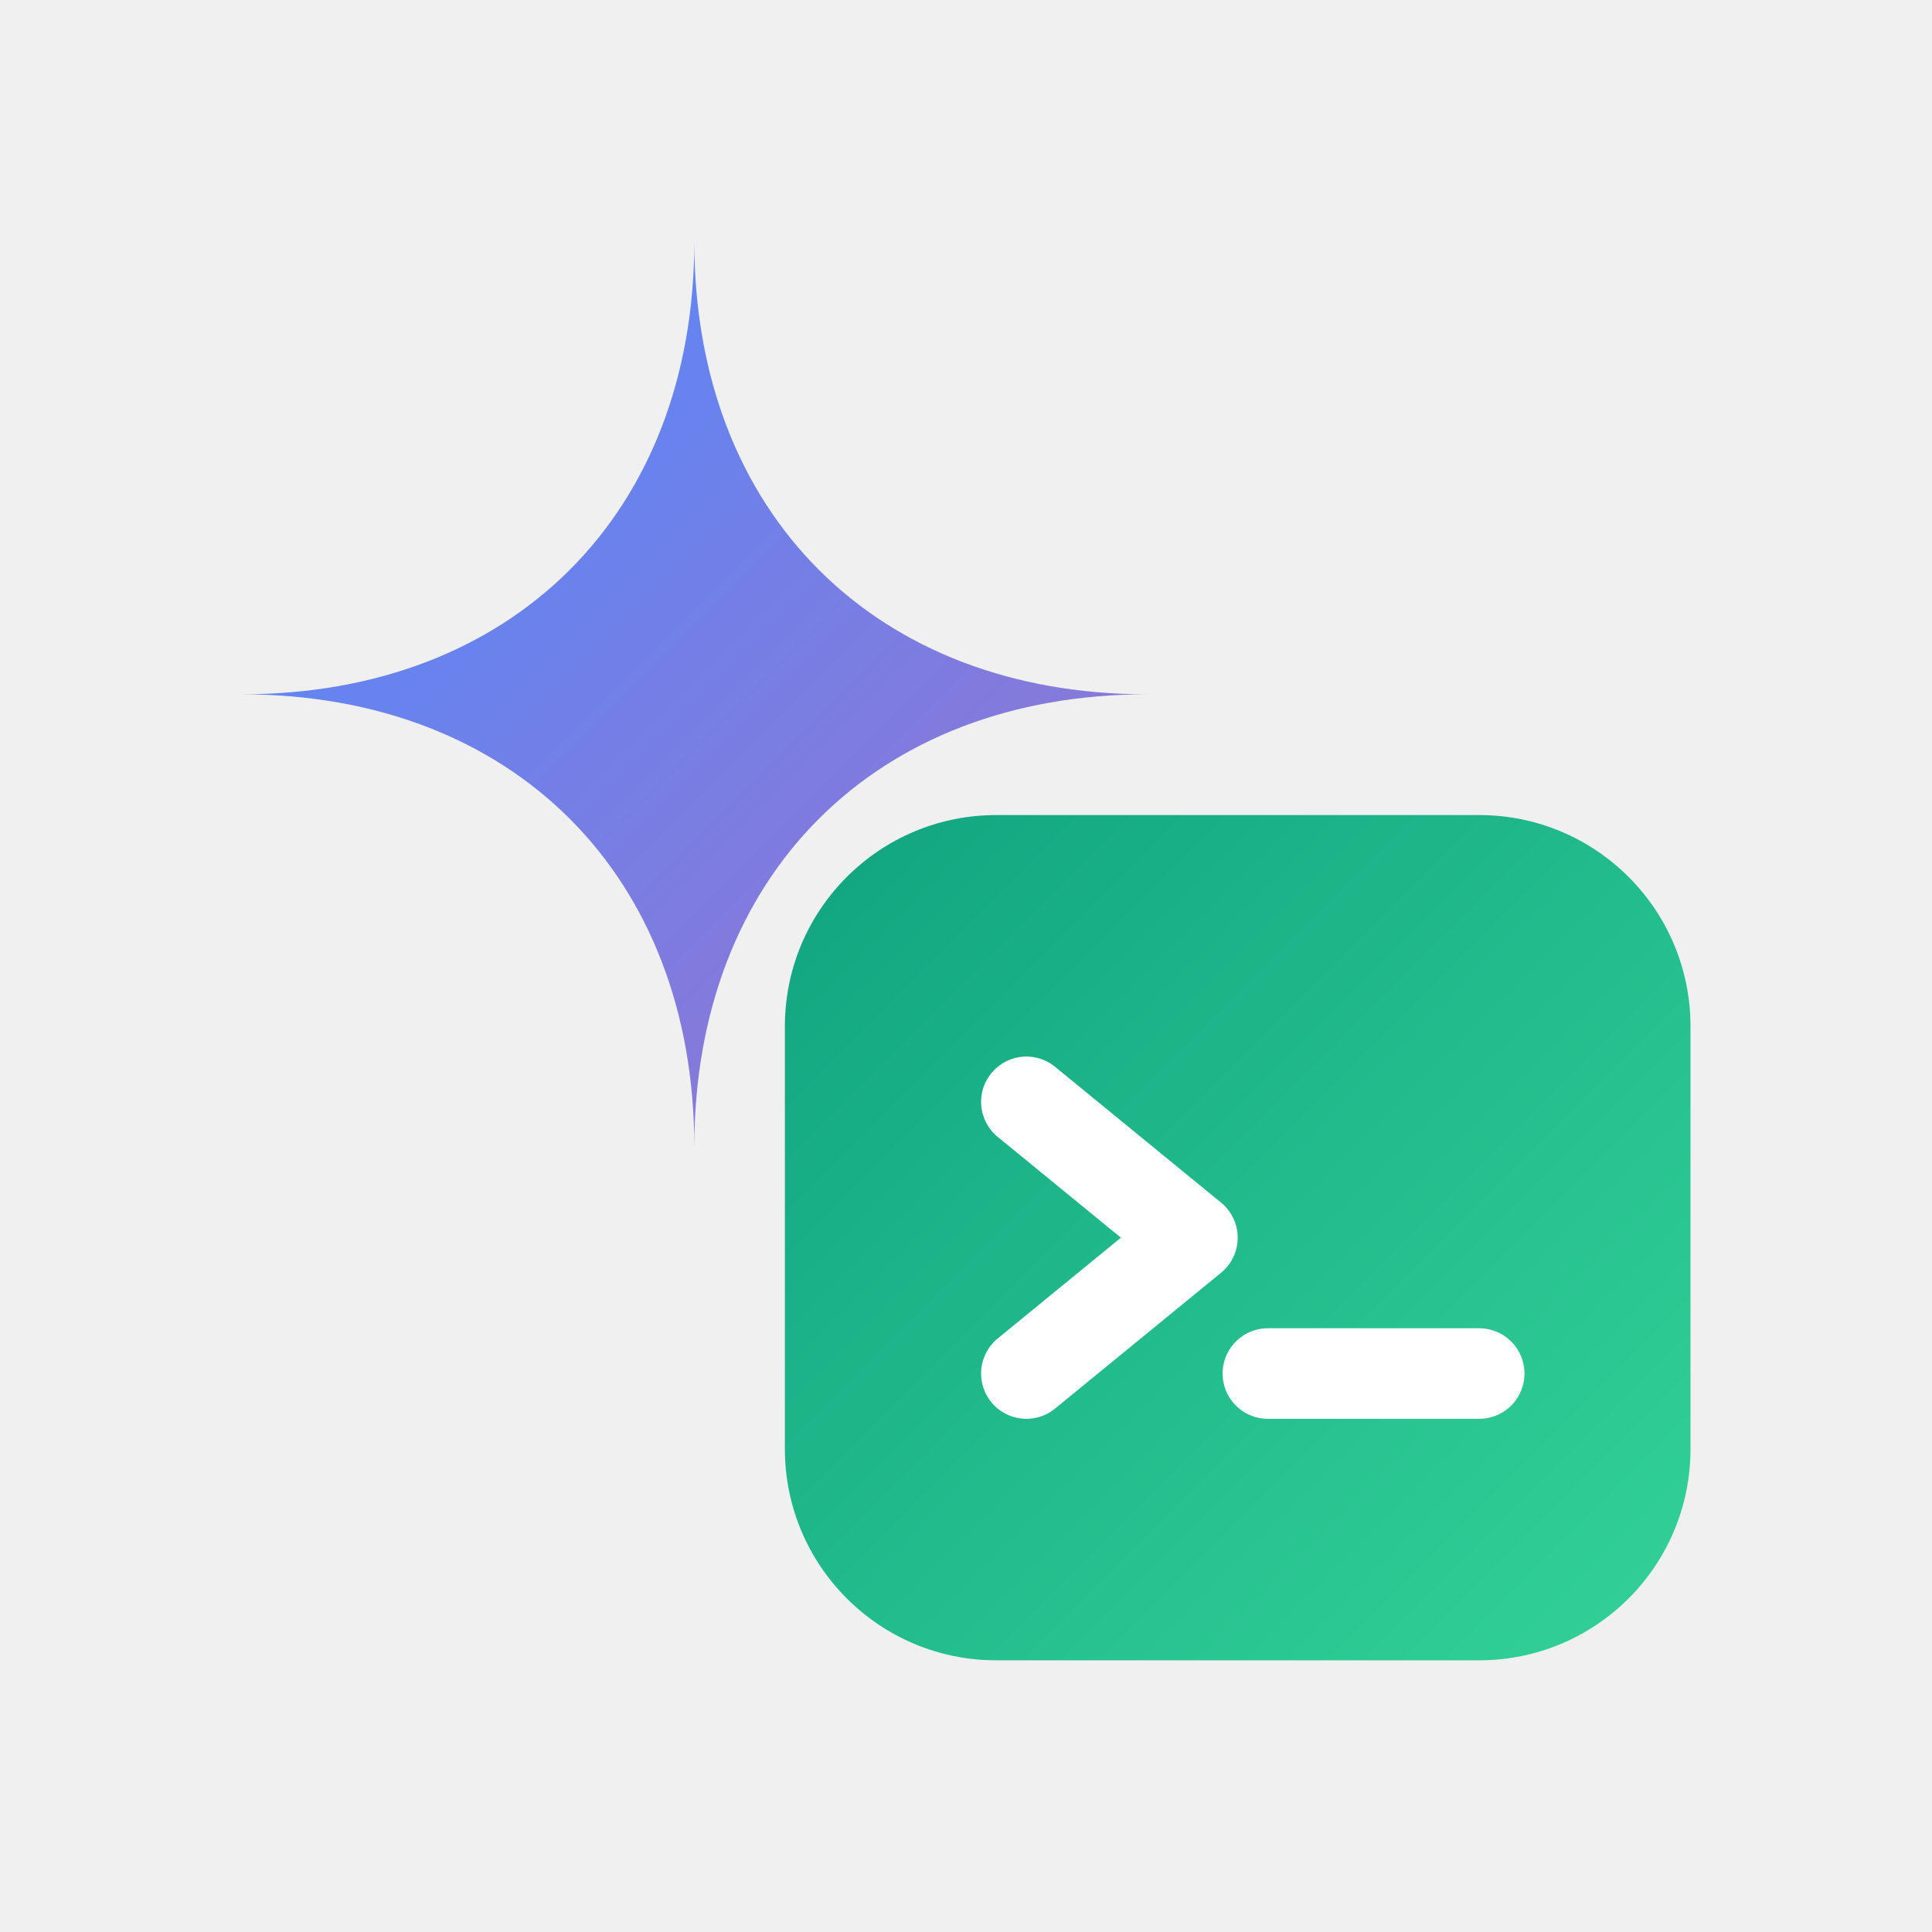
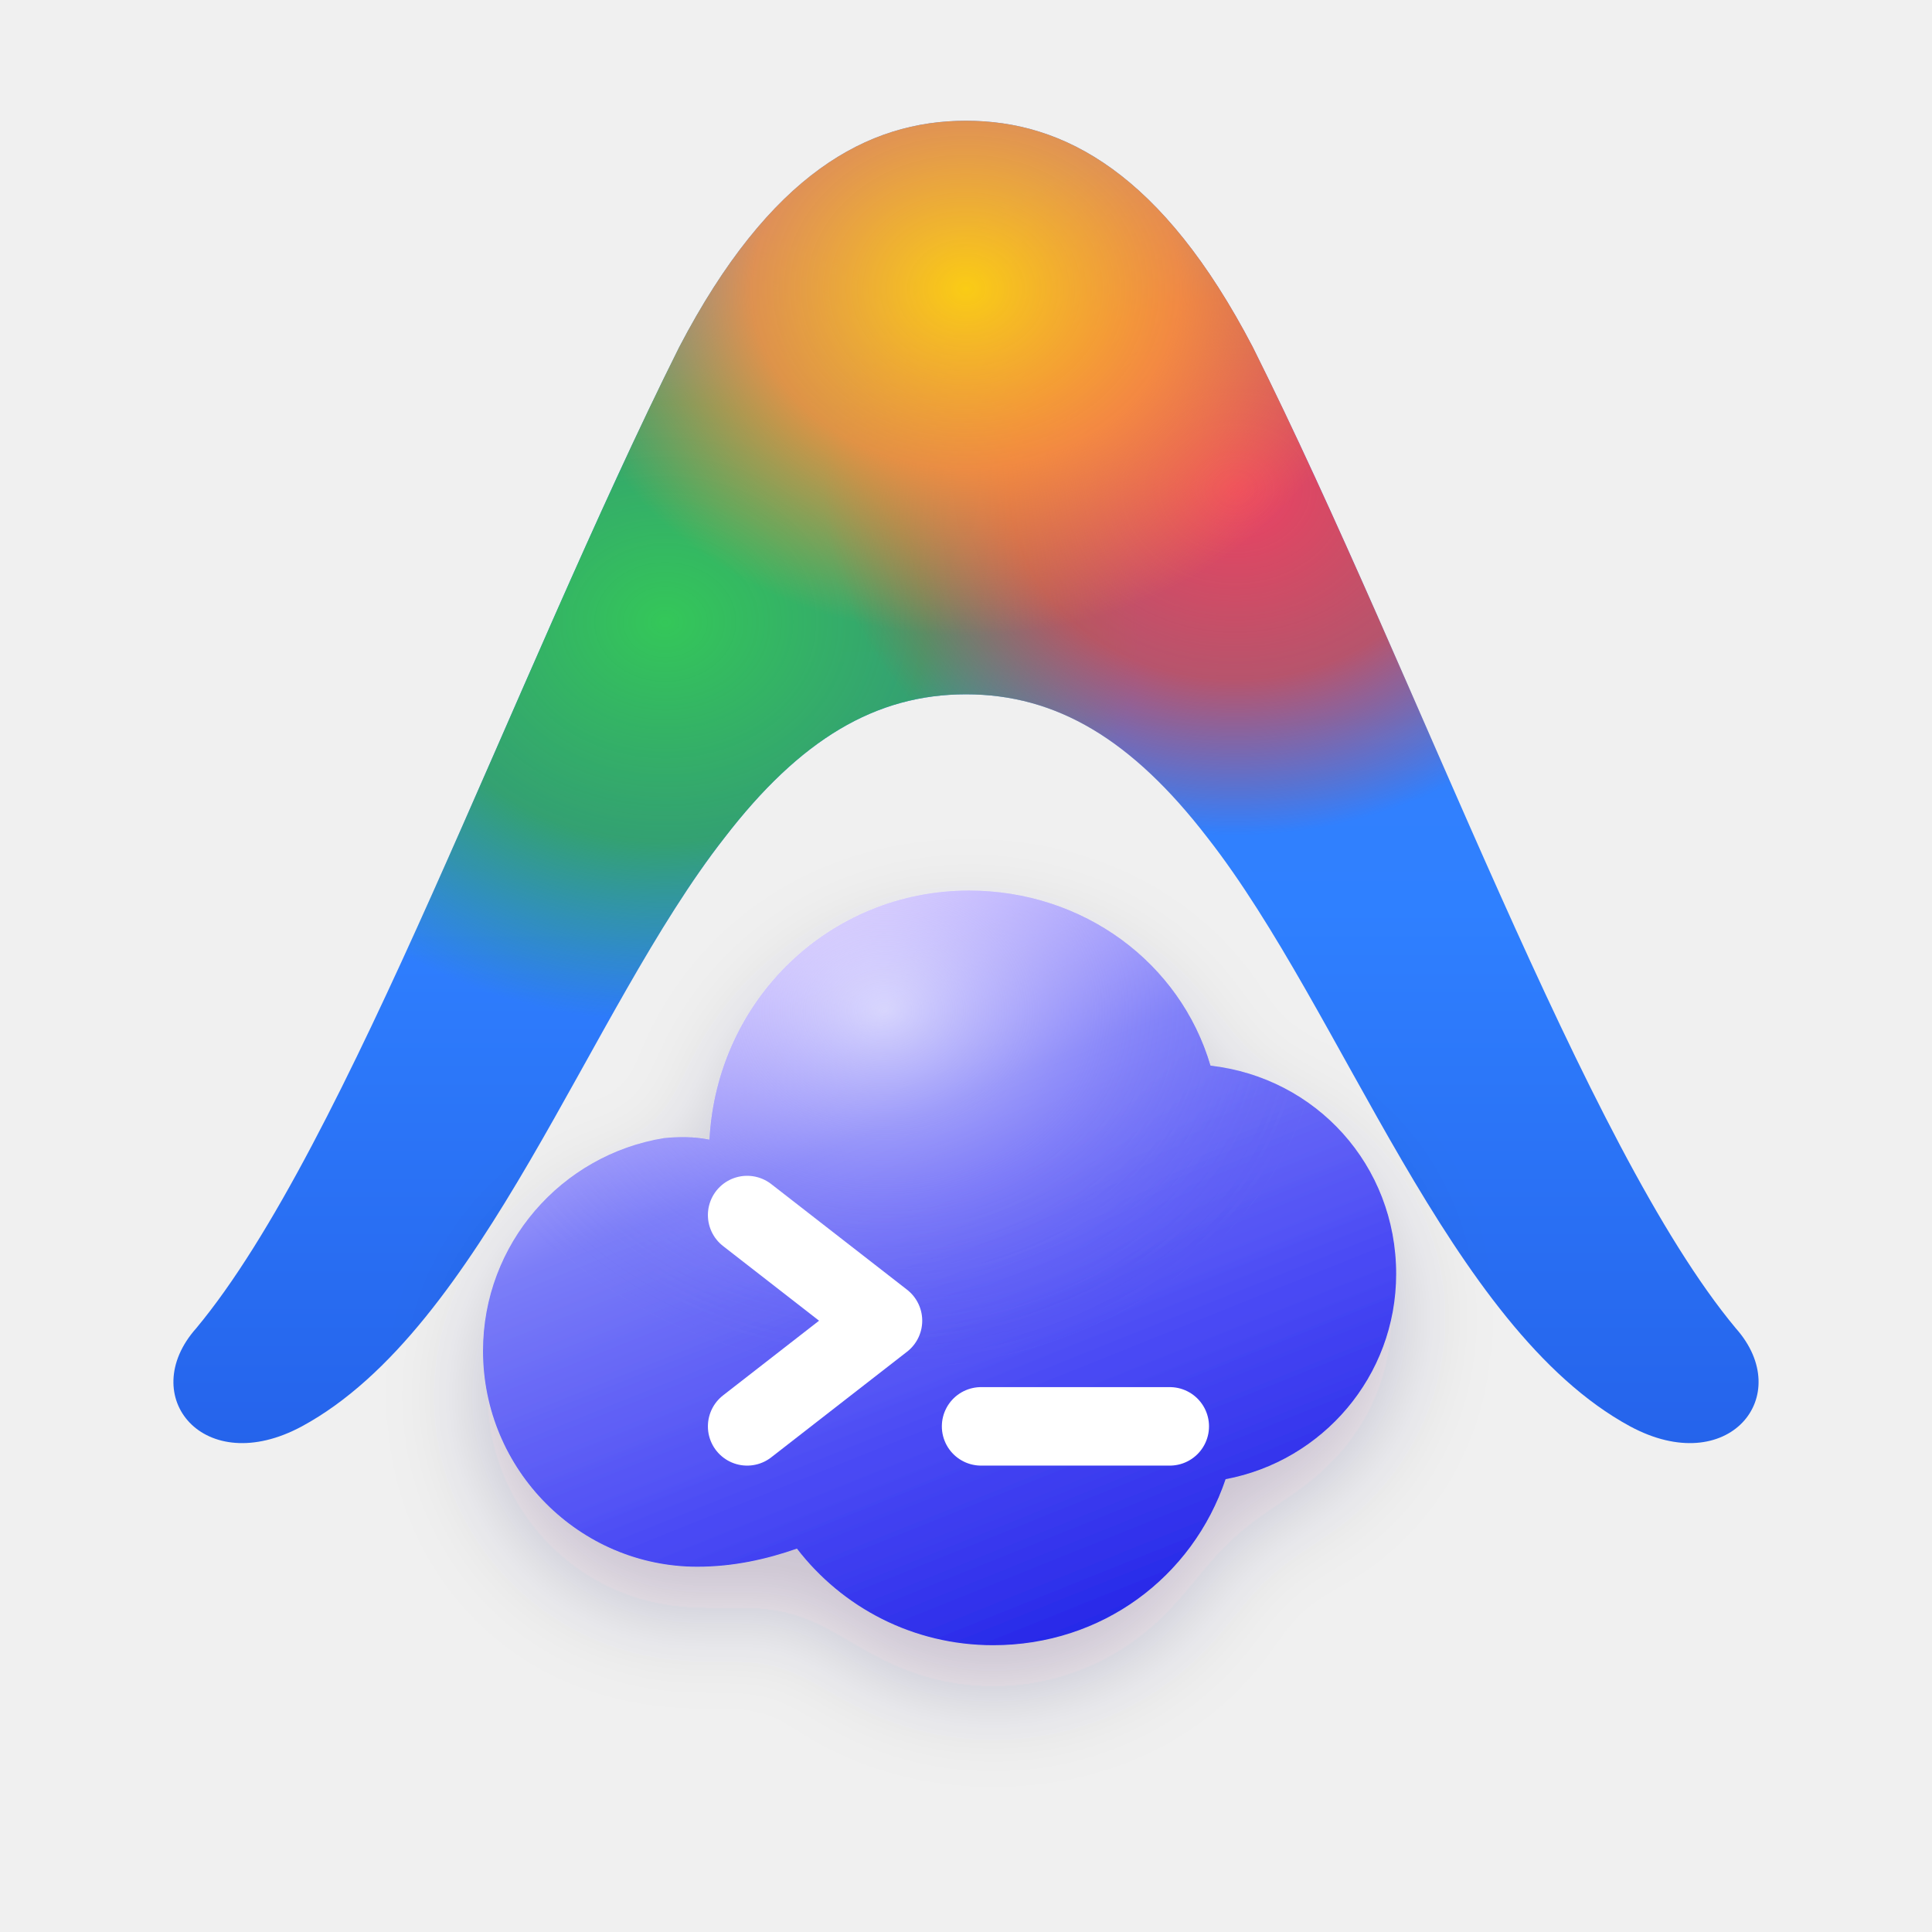
<svg xmlns="http://www.w3.org/2000/svg" viewBox="0 0 128 128" width="128" height="128" fill="none">
  <defs>
-     <linearGradient id="geminiGrad" x1="16" y1="16" x2="76" y2="76" gradientUnits="userSpaceOnUse">
-       <stop offset="0%" stop-color="#4F8BFF" />
-       <stop offset="100%" stop-color="#9B72CB" />
+     <linearGradient id="ag-blue-base" x1="50%" y1="10%" x2="50%" y2="100%">
+       <stop offset="0%" stop-color="#3B82F6" />
+       <stop offset="55%" stop-color="#2F80FF" />
+       <stop offset="100%" stop-color="#2563EB" />
    </linearGradient>
-     <linearGradient id="codexGrad" x1="52" y1="52" x2="112" y2="112" gradientUnits="userSpaceOnUse">
-       <stop offset="0%" stop-color="#10A37F" />
-       <stop offset="100%" stop-color="#34D399" />
+     <radialGradient id="ag-green-glow" cx="31%" cy="38%" r="30%">
+       <stop offset="0%" stop-color="#34C759" stop-opacity="1" />
+       <stop offset="55%" stop-color="#34A853" stop-opacity="0.82" />
+       <stop offset="100%" stop-color="#34A853" stop-opacity="0" />
+     </radialGradient>
+     <radialGradient id="ag-yellow-glow" cx="50%" cy="13%" r="26%">
+       <stop offset="0%" stop-color="#FACC15" stop-opacity="1" />
+       <stop offset="52%" stop-color="#FB923C" stop-opacity="0.85" />
+       <stop offset="100%" stop-color="#FB923C" stop-opacity="0" />
+     </radialGradient>
+     <radialGradient id="ag-red-glow" cx="67%" cy="28%" r="26%">
+       <stop offset="0%" stop-color="#F43F5E" stop-opacity="0.96" />
+       <stop offset="55%" stop-color="#EA4335" stop-opacity="0.72" />
+       <stop offset="100%" stop-color="#EA4335" stop-opacity="0" />
+     </radialGradient>
+     <linearGradient id="cx-cloud" x1="28%" y1="6%" x2="72%" y2="96%">
+       <stop offset="0%" stop-color="#D8CCFF" />
+       <stop offset="30%" stop-color="#7B7DF8" />
+       <stop offset="68%" stop-color="#4A4AF4" />
+       <stop offset="100%" stop-color="#2628E8" />
    </linearGradient>
+     <radialGradient id="cx-cloud-hi" cx="44%" cy="16%" r="48%">
+       <stop offset="0%" stop-color="#FFFFFF" stop-opacity="0.55" />
+       <stop offset="55%" stop-color="#C4B5FD" stop-opacity="0.18" />
+       <stop offset="100%" stop-color="#6366F1" stop-opacity="0" />
+     </radialGradient>
+     <filter id="cloud-shadow" x="-18%" y="-18%" width="136%" height="140%">
+       <feDropShadow dx="0" dy="3" stdDeviation="3.2" flood-color="#1E1B4B" flood-opacity="0.2" />
+     </filter>
  </defs>
-   <path d="M46 16 C46 34, 34 46, 16 46 C34 46, 46 58, 46 76 C46 58, 58 46, 76 46 C58 46, 46 34, 46 16 Z" fill="url(#geminiGrad)" />
-   <rect x="52" y="54" width="60" height="56" rx="14" fill="url(#codexGrad)" />
-   <path d="M68 73 L79 82 L68 91" stroke="#FFFFFF" stroke-width="6" stroke-linecap="round" stroke-linejoin="round" />
-   <line x1="84" y1="91" x2="98" y2="91" stroke="#FFFFFF" stroke-width="6" stroke-linecap="round" />
+   <g>
+     <path d="M13 88 C23 76 34 45 45 23 C51 11.5 57.5 8 64 8 C70.5 8 77 11.5 83 23 C94 45 105 76 115 88 C119 92.5 114.5 98 108 94.5 C96 88 89 67 80 55.5 C75 49 70 46 64 46 C58 46 53 49 48 55.5 C39 67 32 88 20 94.5 C13.5 98 9 92.5 13 88 Z" fill="url(#ag-blue-base)" />
+     <path d="M13 88 C23 76 34 45 45 23 C51 11.5 57.5 8 64 8 C70.5 8 77 11.5 83 23 C94 45 105 76 115 88 C119 92.5 114.5 98 108 94.5 C96 88 89 67 80 55.5 C75 49 70 46 64 46 C58 46 53 49 48 55.5 C39 67 32 88 20 94.5 C13.5 98 9 92.5 13 88 Z" fill="url(#ag-green-glow)" />
+     <path d="M13 88 C23 76 34 45 45 23 C51 11.5 57.5 8 64 8 C70.5 8 77 11.5 83 23 C94 45 105 76 115 88 C119 92.5 114.5 98 108 94.5 C96 88 89 67 80 55.5 C75 49 70 46 64 46 C58 46 53 49 48 55.5 C39 67 32 88 20 94.5 C13.5 98 9 92.5 13 88 Z" fill="url(#ag-red-glow)" />
+     <path d="M13 88 C23 76 34 45 45 23 C51 11.5 57.5 8 64 8 C70.5 8 77 11.5 83 23 C94 45 105 76 115 88 C119 92.5 114.5 98 108 94.5 C96 88 89 67 80 55.5 C75 49 70 46 64 46 C58 46 53 49 48 55.5 C39 67 32 88 20 94.5 C13.5 98 9 92.5 13 88 Z" fill="url(#ag-yellow-glow)" />
+   </g>
+   <g filter="url(#cloud-shadow)">
+     <path d="M47 75.5 C47.5 66.2 55 59 64.2 59 C71.8 59 78.2 63.8 80.2 70.6 C87.2 71.4 92.5 77.2 92.5 84.4 C92.5 91.2 87.6 96.8 81.2 98.0 C79.0 104.5 73.0 109 65.8 109 C60.5 109 55.8 106.5 52.8 102.6 C50.8 103.3 48.6 103.8 46.2 103.8 C38.4 103.8 32 97.4 32 89.5 C32 82.4 37.2 76.5 44.0 75.4 C45.0 75.3 46.0 75.3 47 75.5 Z" fill="url(#cx-cloud)" />
+     <path d="M47 75.5 C47.5 66.2 55 59 64.2 59 C71.8 59 78.2 63.8 80.2 70.6 C87.2 71.4 92.5 77.2 92.5 84.4 C92.5 91.2 87.6 96.8 81.2 98.0 C79.0 104.5 73.0 109 65.8 109 C60.5 109 55.8 106.5 52.8 102.6 C50.8 103.3 48.6 103.8 46.2 103.8 C38.4 103.8 32 97.4 32 89.5 C32 82.4 37.2 76.5 44.0 75.4 C45.0 75.3 46.0 75.3 47 75.5 Z" fill="url(#cx-cloud-hi)" />
+     <path d="M49.5 80.5 L58.5 87.5 L49.5 94.5" stroke="#FFFFFF" stroke-width="5.2" stroke-linecap="round" stroke-linejoin="round" />
+     <line x1="65" y1="94.5" x2="77.5" y2="94.5" stroke="#FFFFFF" stroke-width="5.2" stroke-linecap="round" />
+   </g>
</svg>
